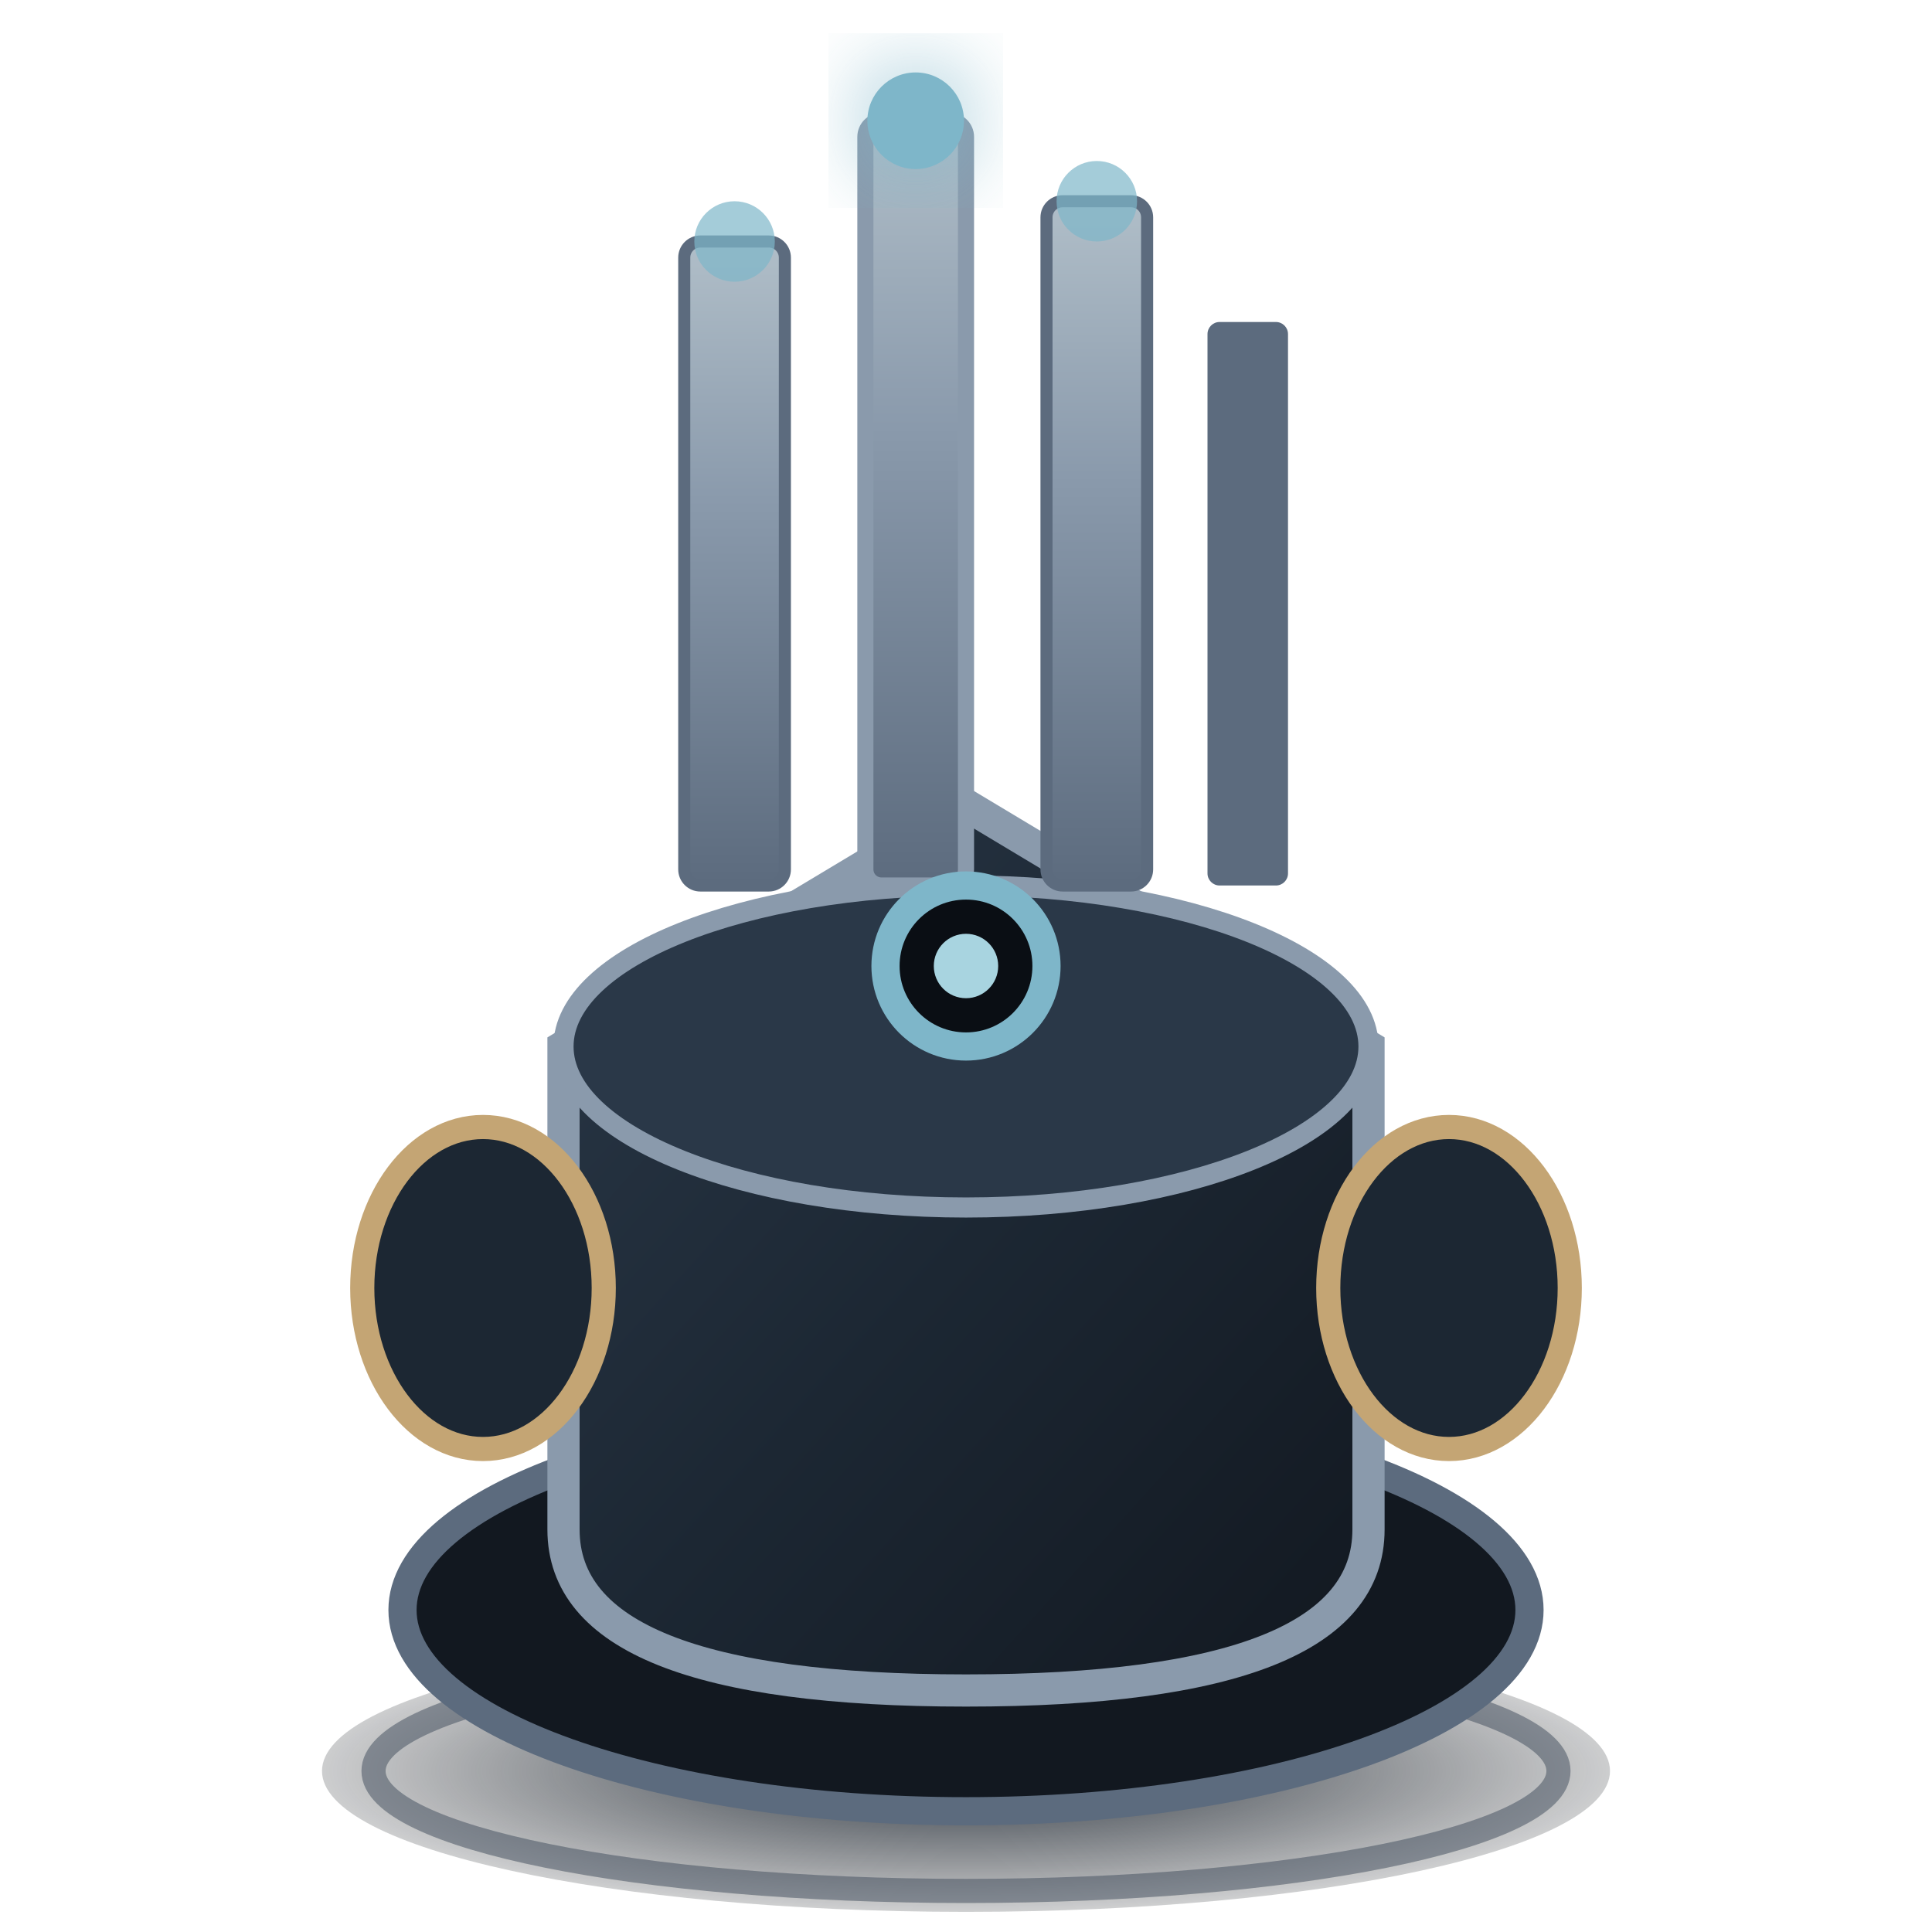
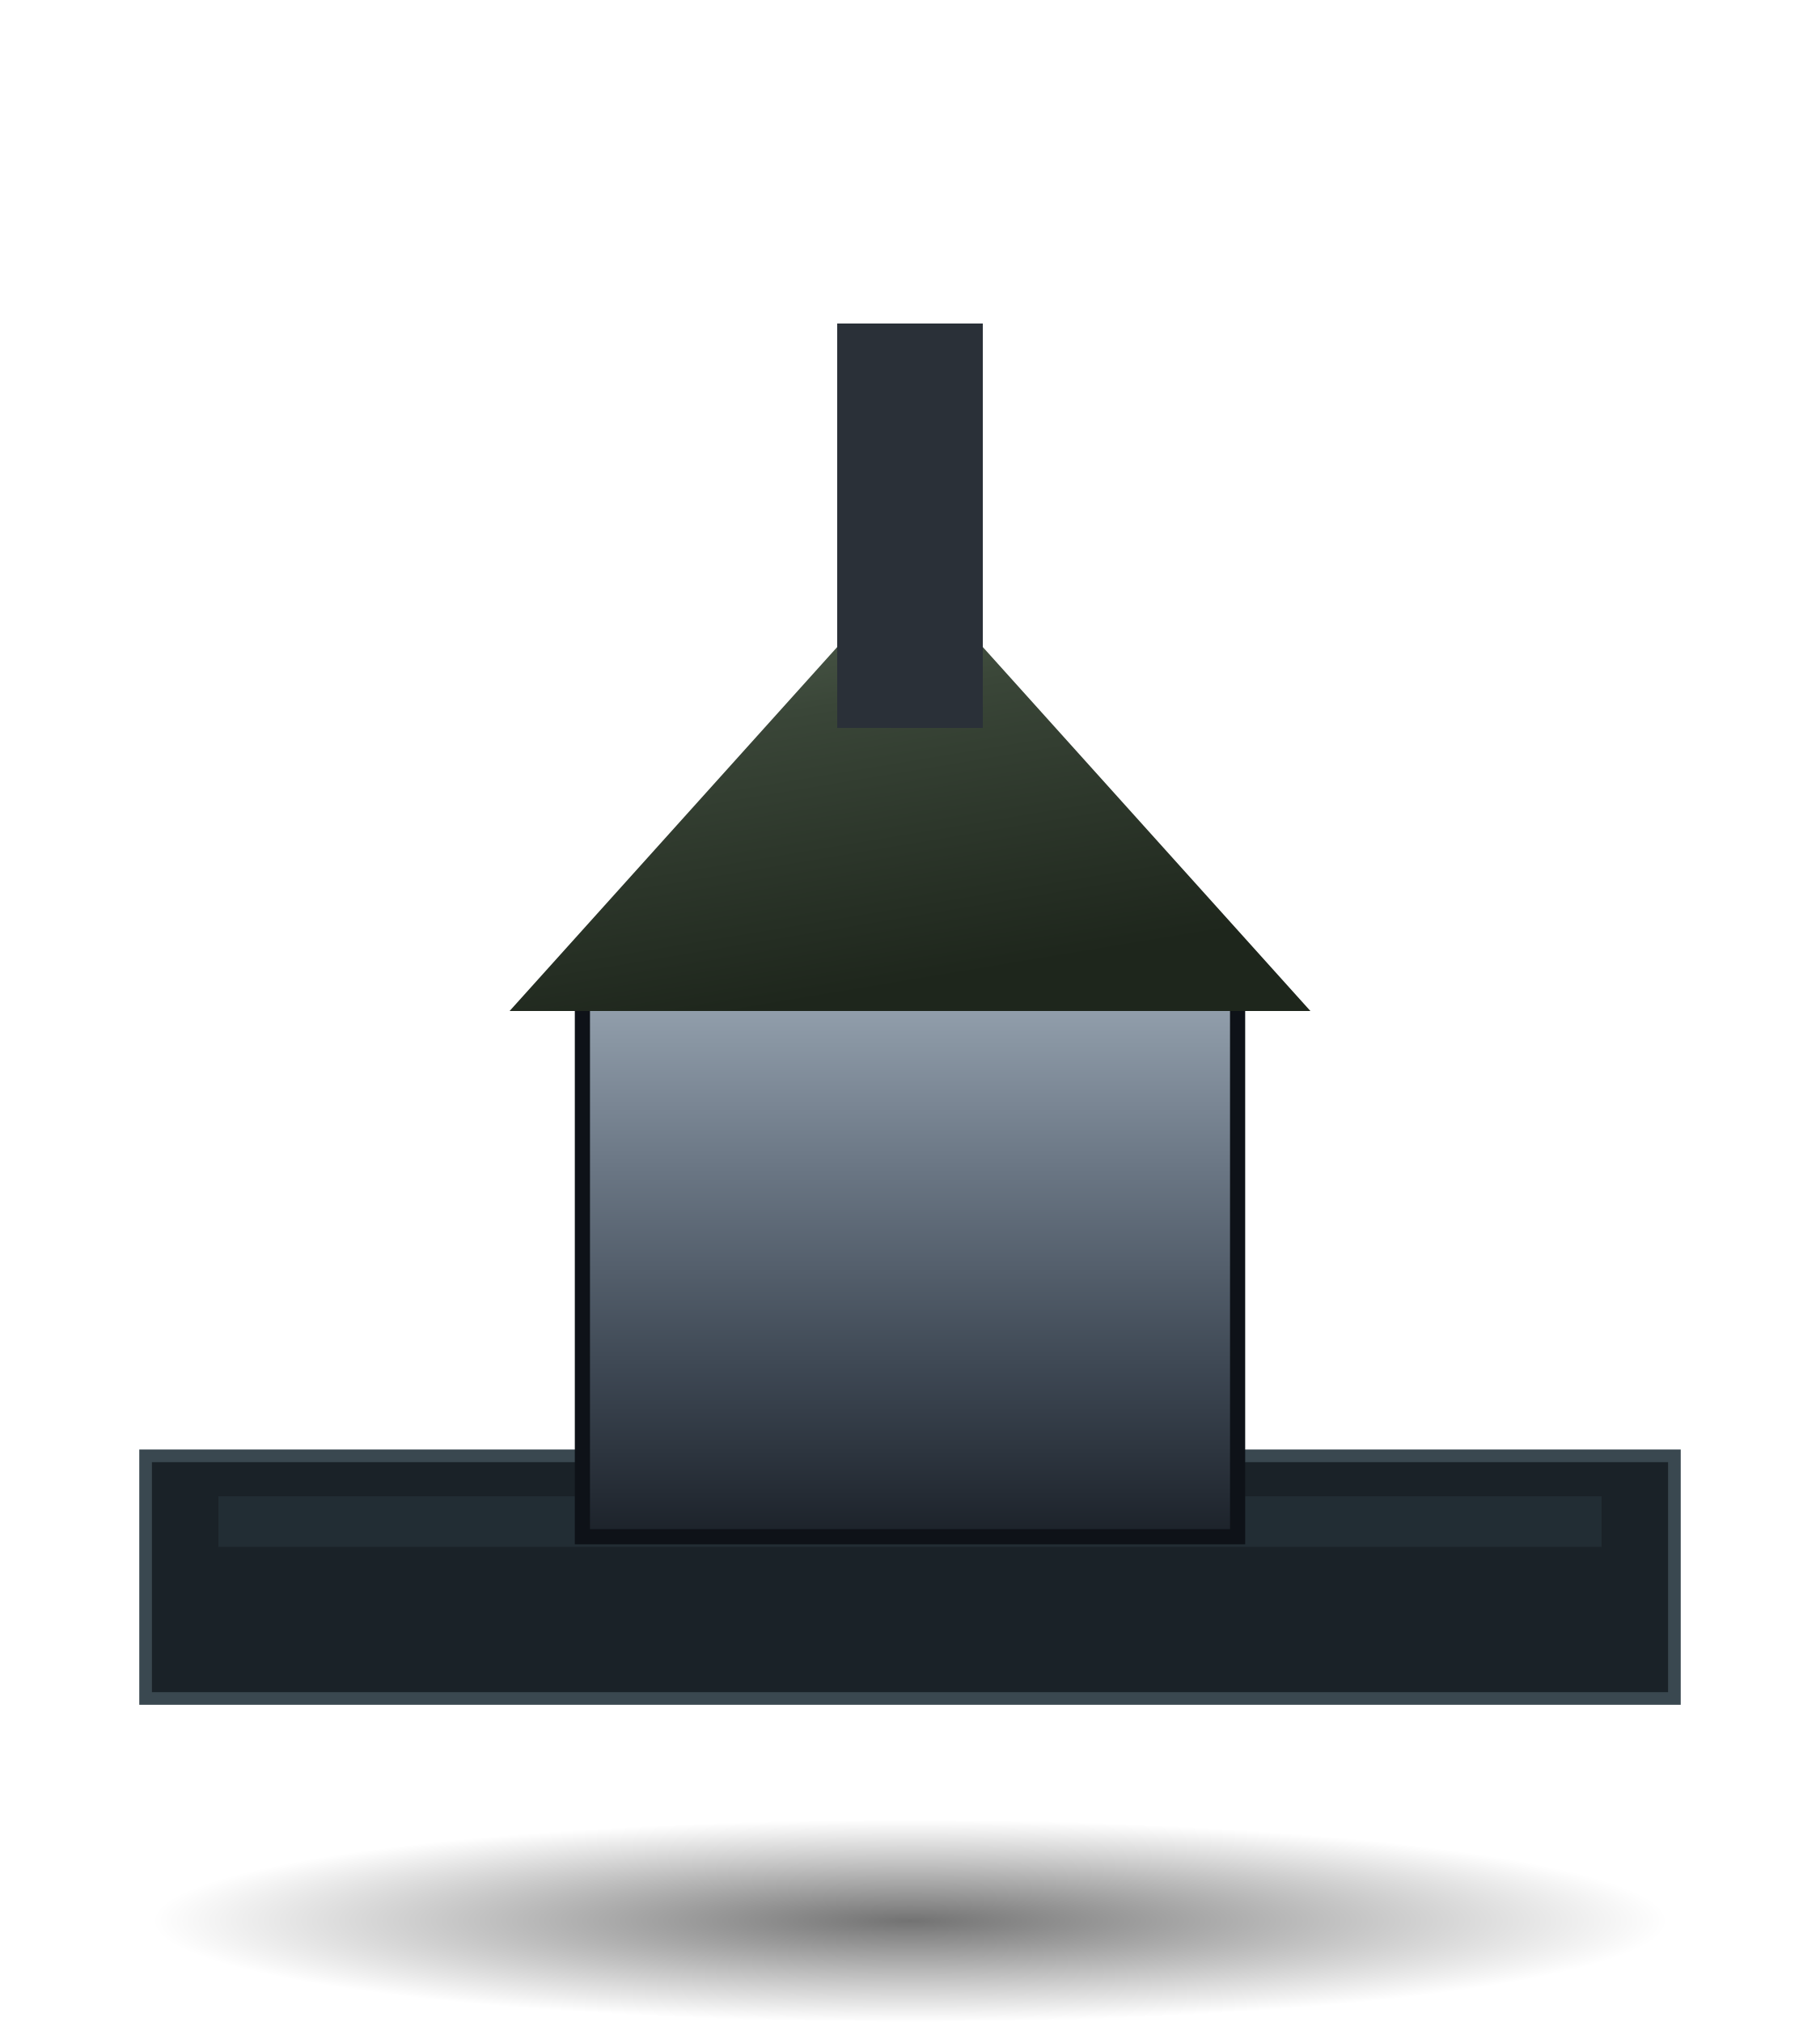
- <svg xmlns="http://www.w3.org/2000/svg" viewBox="0 0 48 48" width="48" height="48" fill="none">
+ <svg xmlns="http://www.w3.org/2000/svg" viewBox="0 0 72 80" width="72" height="80" fill="none">
  <defs>
-     <radialGradient id="padG" cx="50%" cy="50%" r="50%">
-       <stop offset="0%" stop-color="#1c2733" stop-opacity="0.9" />
-       <stop offset="100%" stop-color="#0a0e14" stop-opacity="0.2" />
+     <linearGradient id="steel" x1="0" y1="0" x2="0" y2="1">
+       <stop offset="0%" stop-color="#9aa7b4" />
+       <stop offset="35%" stop-color="#6a7684" />
+       <stop offset="70%" stop-color="#3e4854" />
+       <stop offset="100%" stop-color="#1c222a" />
+     </linearGradient>
+     <linearGradient id="steelSide" x1="0" y1="0" x2="1" y2="0">
+       <stop offset="0%" stop-color="#2a323c" />
+       <stop offset="45%" stop-color="#5c6876" />
+       <stop offset="100%" stop-color="#1a2028" />
+     </linearGradient>
+     <linearGradient id="armor" x1="0" y1="0" x2="0.3" y2="1">
+       <stop offset="0%" stop-color="#5a6a58" />
+       <stop offset="40%" stop-color="#3a4638" />
+       <stop offset="100%" stop-color="#1e261c" />
+     </linearGradient>
+     <linearGradient id="camo" x1="0" y1="0" x2="1" y2="1">
+       <stop offset="0%" stop-color="#4a5640" />
+       <stop offset="50%" stop-color="#2e382c" />
+       <stop offset="100%" stop-color="#1a2218" />
+     </linearGradient>
+     <linearGradient id="desert" x1="0" y1="0" x2="0" y2="1">
+       <stop offset="0%" stop-color="#8a7a5a" />
+       <stop offset="100%" stop-color="#4a4030" />
+     </linearGradient>
+     <linearGradient id="glass" x1="0" y1="0" x2="0" y2="1">
+       <stop offset="0%" stop-color="#a8d0e0" stop-opacity="0.85" />
+       <stop offset="55%" stop-color="#2a5060" stop-opacity="0.9" />
+       <stop offset="100%" stop-color="#0a1820" />
+     </linearGradient>
+     <linearGradient id="heat" x1="0" y1="1" x2="0" y2="0">
+       <stop offset="0%" stop-color="#ff6a20" stop-opacity="0.9" />
+       <stop offset="50%" stop-color="#ffc060" stop-opacity="0.5" />
+       <stop offset="100%" stop-color="#fff0c0" stop-opacity="0" />
+     </linearGradient>
+     <linearGradient id="muzzle" x1="0" y1="0.5" x2="1" y2="0.5">
+       <stop offset="0%" stop-color="#fff8e0" />
+       <stop offset="40%" stop-color="#ffb040" />
+       <stop offset="100%" stop-color="#ff6020" stop-opacity="0" />
+     </linearGradient>
+     <radialGradient id="shadow" cx="50%" cy="50%" r="50%">
+       <stop offset="0%" stop-color="#000" stop-opacity="0.55" />
+       <stop offset="100%" stop-color="#000" stop-opacity="0" />
    </radialGradient>
-     <radialGradient id="coreG" cx="40%" cy="35%" r="60%">
-       <stop offset="0%" stop-color="#d4eef5" />
-       <stop offset="45%" stop-color="#7eb6c9" />
-       <stop offset="100%" stop-color="#1a4050" stop-opacity="0.8" />
-     </radialGradient>
-     <linearGradient id="hullL" x1="0" y1="0" x2="1" y2="1">
-       <stop offset="0%" stop-color="#2a3848" />
-       <stop offset="50%" stop-color="#1c2733" />
-       <stop offset="100%" stop-color="#121820" />
-     </linearGradient>
-     <linearGradient id="steelL" x1="0" y1="0" x2="0" y2="1">
-       <stop offset="0%" stop-color="#b0bec8" />
-       <stop offset="40%" stop-color="#8a9aac" />
-       <stop offset="100%" stop-color="#5c6b7e" />
-     </linearGradient>
-     <linearGradient id="brassL" x1="0" y1="0" x2="0" y2="1">
-       <stop offset="0%" stop-color="#e0c9a0" />
-       <stop offset="100%" stop-color="#8a7350" />
-     </linearGradient>
-     <filter id="softGlow" x="-40%" y="-40%" width="180%" height="180%">
-       <feGaussianBlur stdDeviation="1.2" result="b" />
-       <feMerge>
-         <feMergeNode in="b" />
-         <feMergeNode in="SourceGraphic" />
-       </feMerge>
+     <filter id="soft" x="-20%" y="-20%" width="140%" height="140%">
+       <feGaussianBlur stdDeviation="0.6" />
    </filter>
  </defs>
-   <ellipse cx="24" cy="44" rx="16" ry="3.5" fill="url(#padG)" />
-   <ellipse cx="24" cy="44" rx="14.72" ry="2.98" fill="none" stroke="#3d4a5a" stroke-width="0.6" opacity="0.5" />
-   <ellipse cx="24" cy="40" rx="14" ry="5" fill="#121820" stroke="#5c6b7e" stroke-width="0.7" />
-   <path d="M14 38 L14 26 L24 20 L34 26 L34 38 Q34 42 24 42 Q14 42 14 38 Z" fill="url(#hullL)" stroke="#8a9aac" stroke-width="0.8" />
-   <ellipse cx="24" cy="26" rx="10" ry="4" fill="#2a3848" stroke="#8a9aac" stroke-width="0.5" />
-   <g transform="translate(0,-2)">
-     <rect x="17" y="8" width="2.5" height="16" rx="0.4" fill="url(#steelL)" stroke="#5c6b7e" stroke-width="0.3" />
-     <rect x="21.5" y="5" width="2.5" height="19" rx="0.4" fill="url(#steelL)" stroke="#8a9aac" stroke-width="0.4" />
-     <rect x="26" y="7" width="2.5" height="17" rx="0.4" fill="url(#steelL)" stroke="#5c6b7e" stroke-width="0.3" />
-     <rect x="30" y="10" width="2" height="14" rx="0.3" fill="#5c6b7e" />
-     <circle cx="18.25" cy="8" r="1" fill="#7eb6c9" opacity="0.7" />
-     <circle cx="22.75" cy="5" r="1.2" fill="#7eb6c9" filter="url(#softGlow)" />
-     <circle cx="27.25" cy="7" r="1" fill="#7eb6c9" opacity="0.7" />
-   </g>
-   <ellipse cx="12" cy="32" rx="3" ry="4" fill="#1c2733" stroke="#c4a574" stroke-width="0.6" />
-   <ellipse cx="36" cy="32" rx="3" ry="4" fill="#1c2733" stroke="#c4a574" stroke-width="0.6" />
-   <circle cx="24" cy="24" r="2" fill="#0a0e14" stroke="#7eb6c9" stroke-width="0.7" />
-   <circle cx="24" cy="24" r="0.8" fill="#a8d4e0" />
+   <ellipse cx="36" cy="76" rx="30.24" ry="4" fill="url(#shadow)" />
+   <rect x="5.76" y="57.6" width="60.48" height="9.6" fill="#1a2228" stroke="#3a4850" stroke-width="0.5" />
+   <rect x="8.64" y="59.2" width="54.72" height="2" fill="#2a3840" opacity="0.5" />
+   <rect x="23.04" y="38.4" width="25.92" height="22.4" fill="url(#steel)" stroke="#0e1218" stroke-width="0.6" />
+   <path d="M20.16 40 L36 22.4 L51.84 40 Z" fill="url(#armor)" />
+   <rect x="33.12" y="12.8" width="5.76" height="16" fill="#2a3038" />
</svg>
